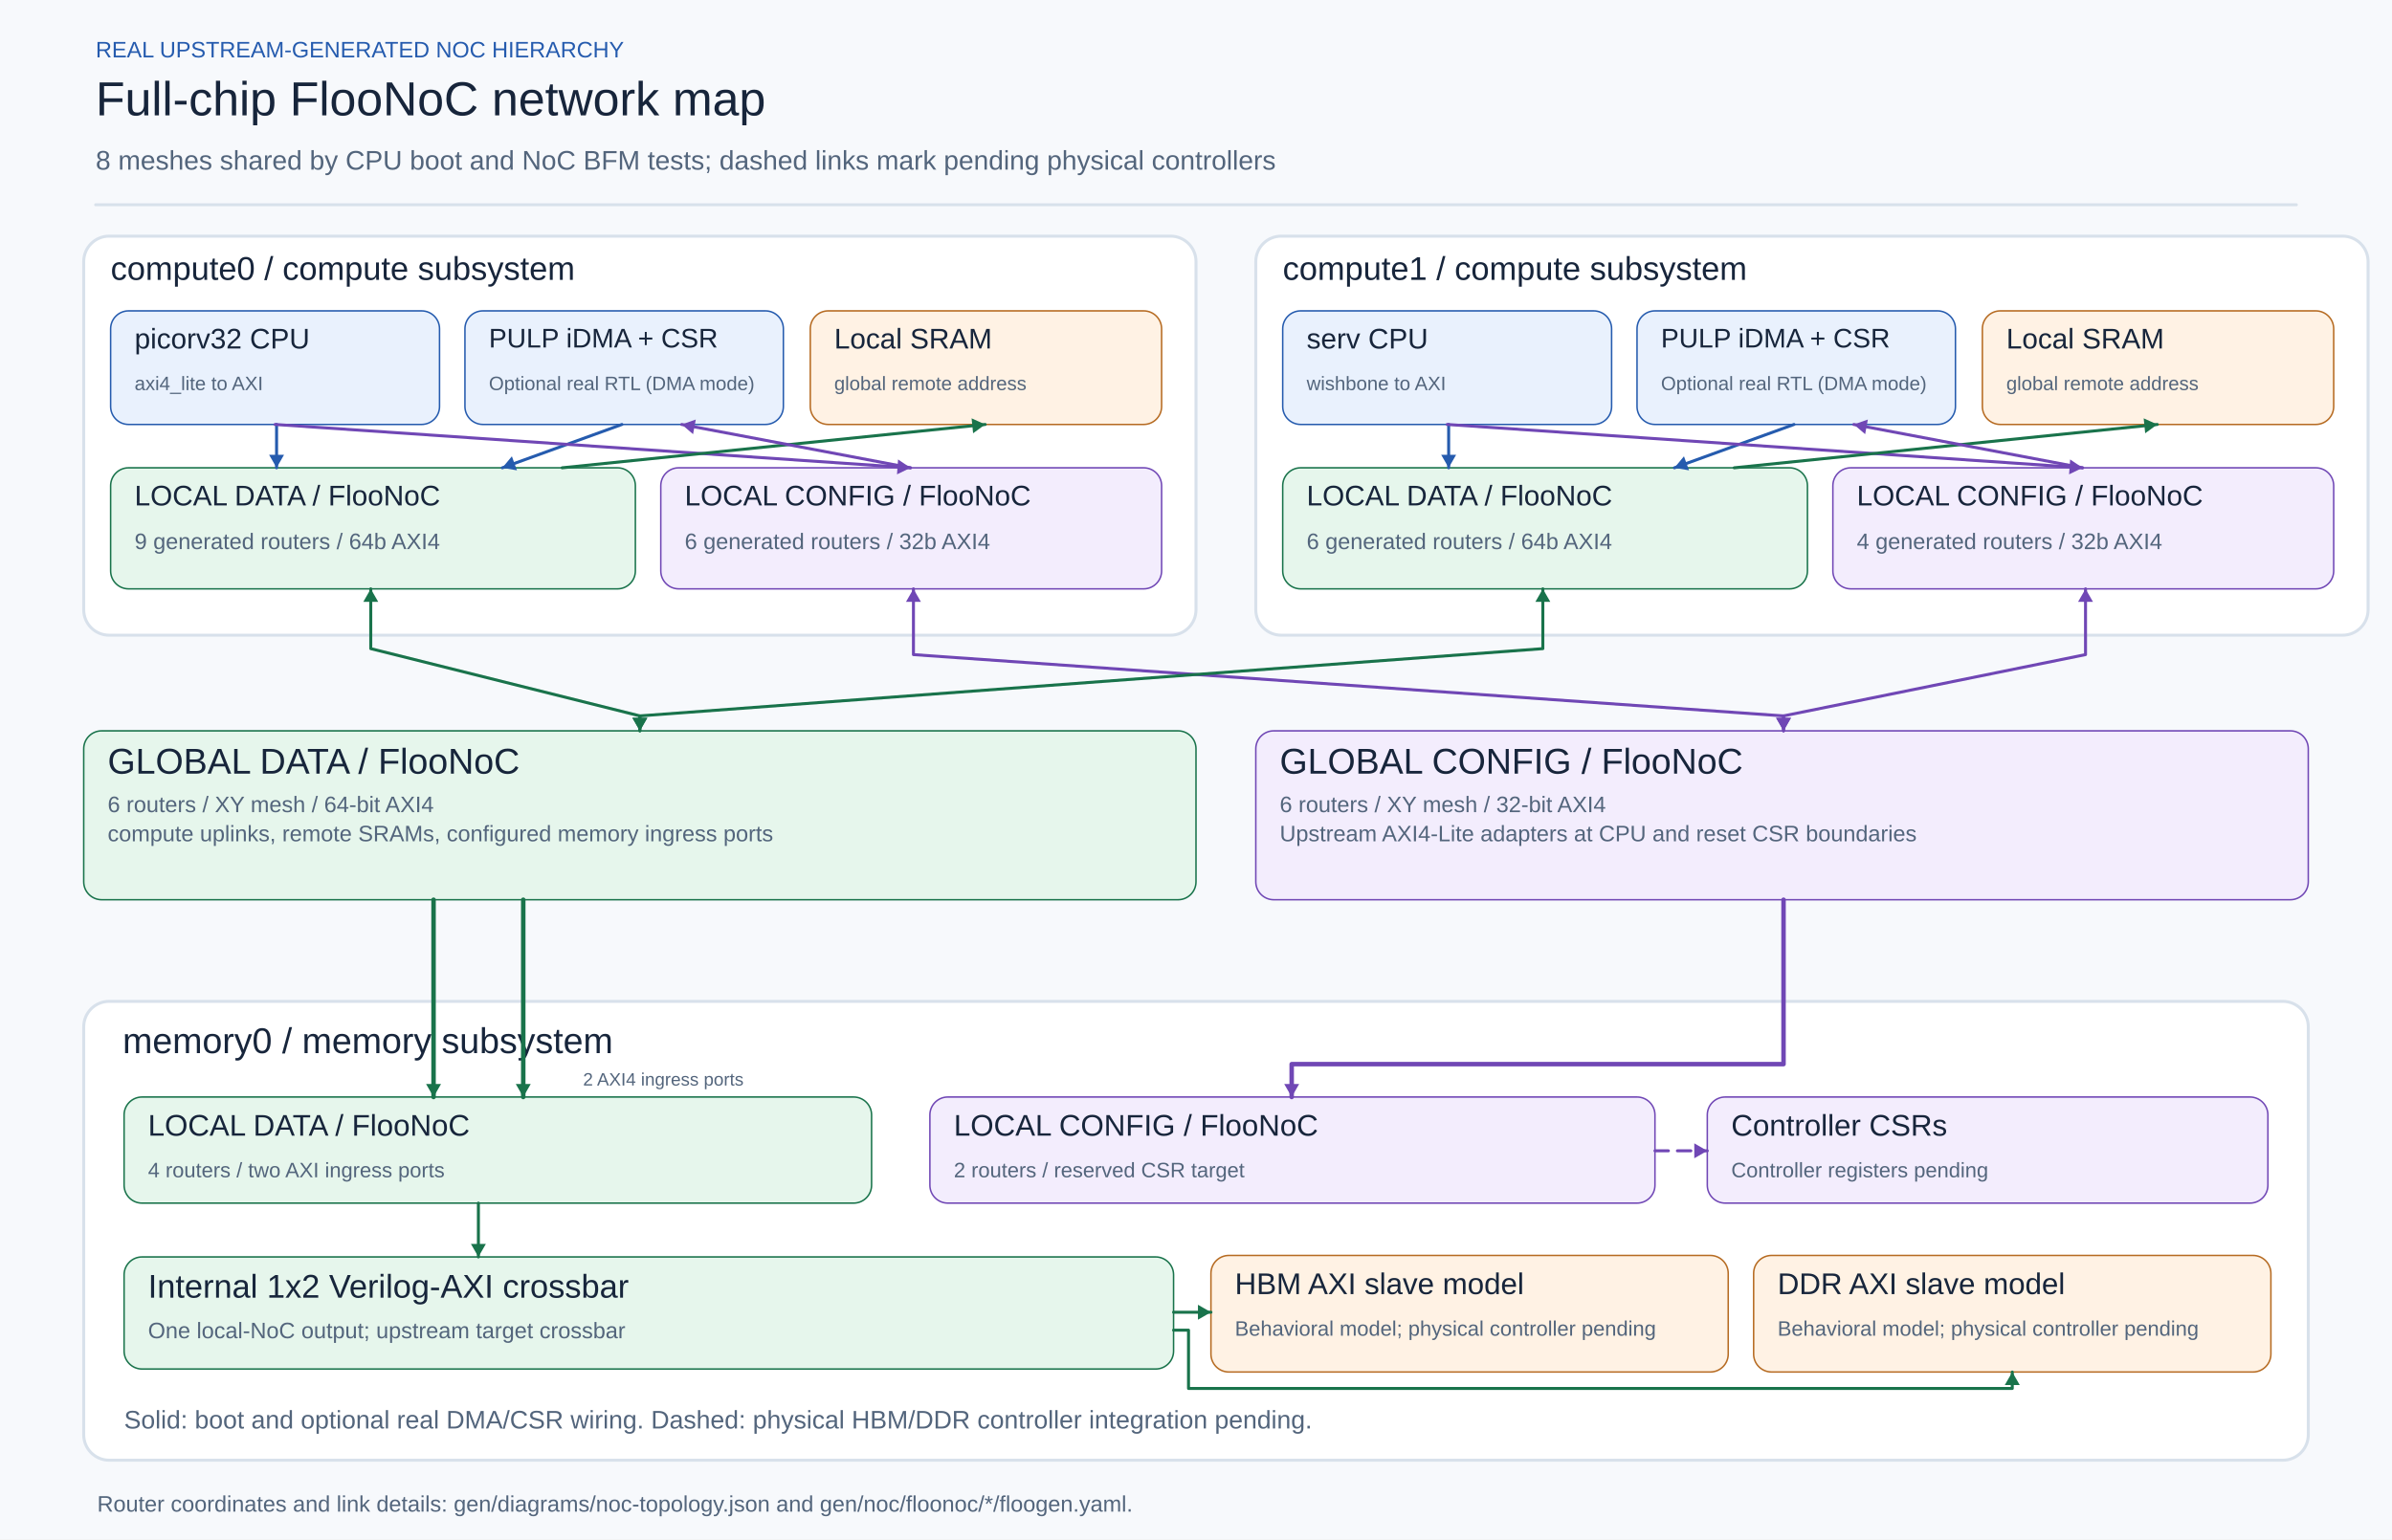
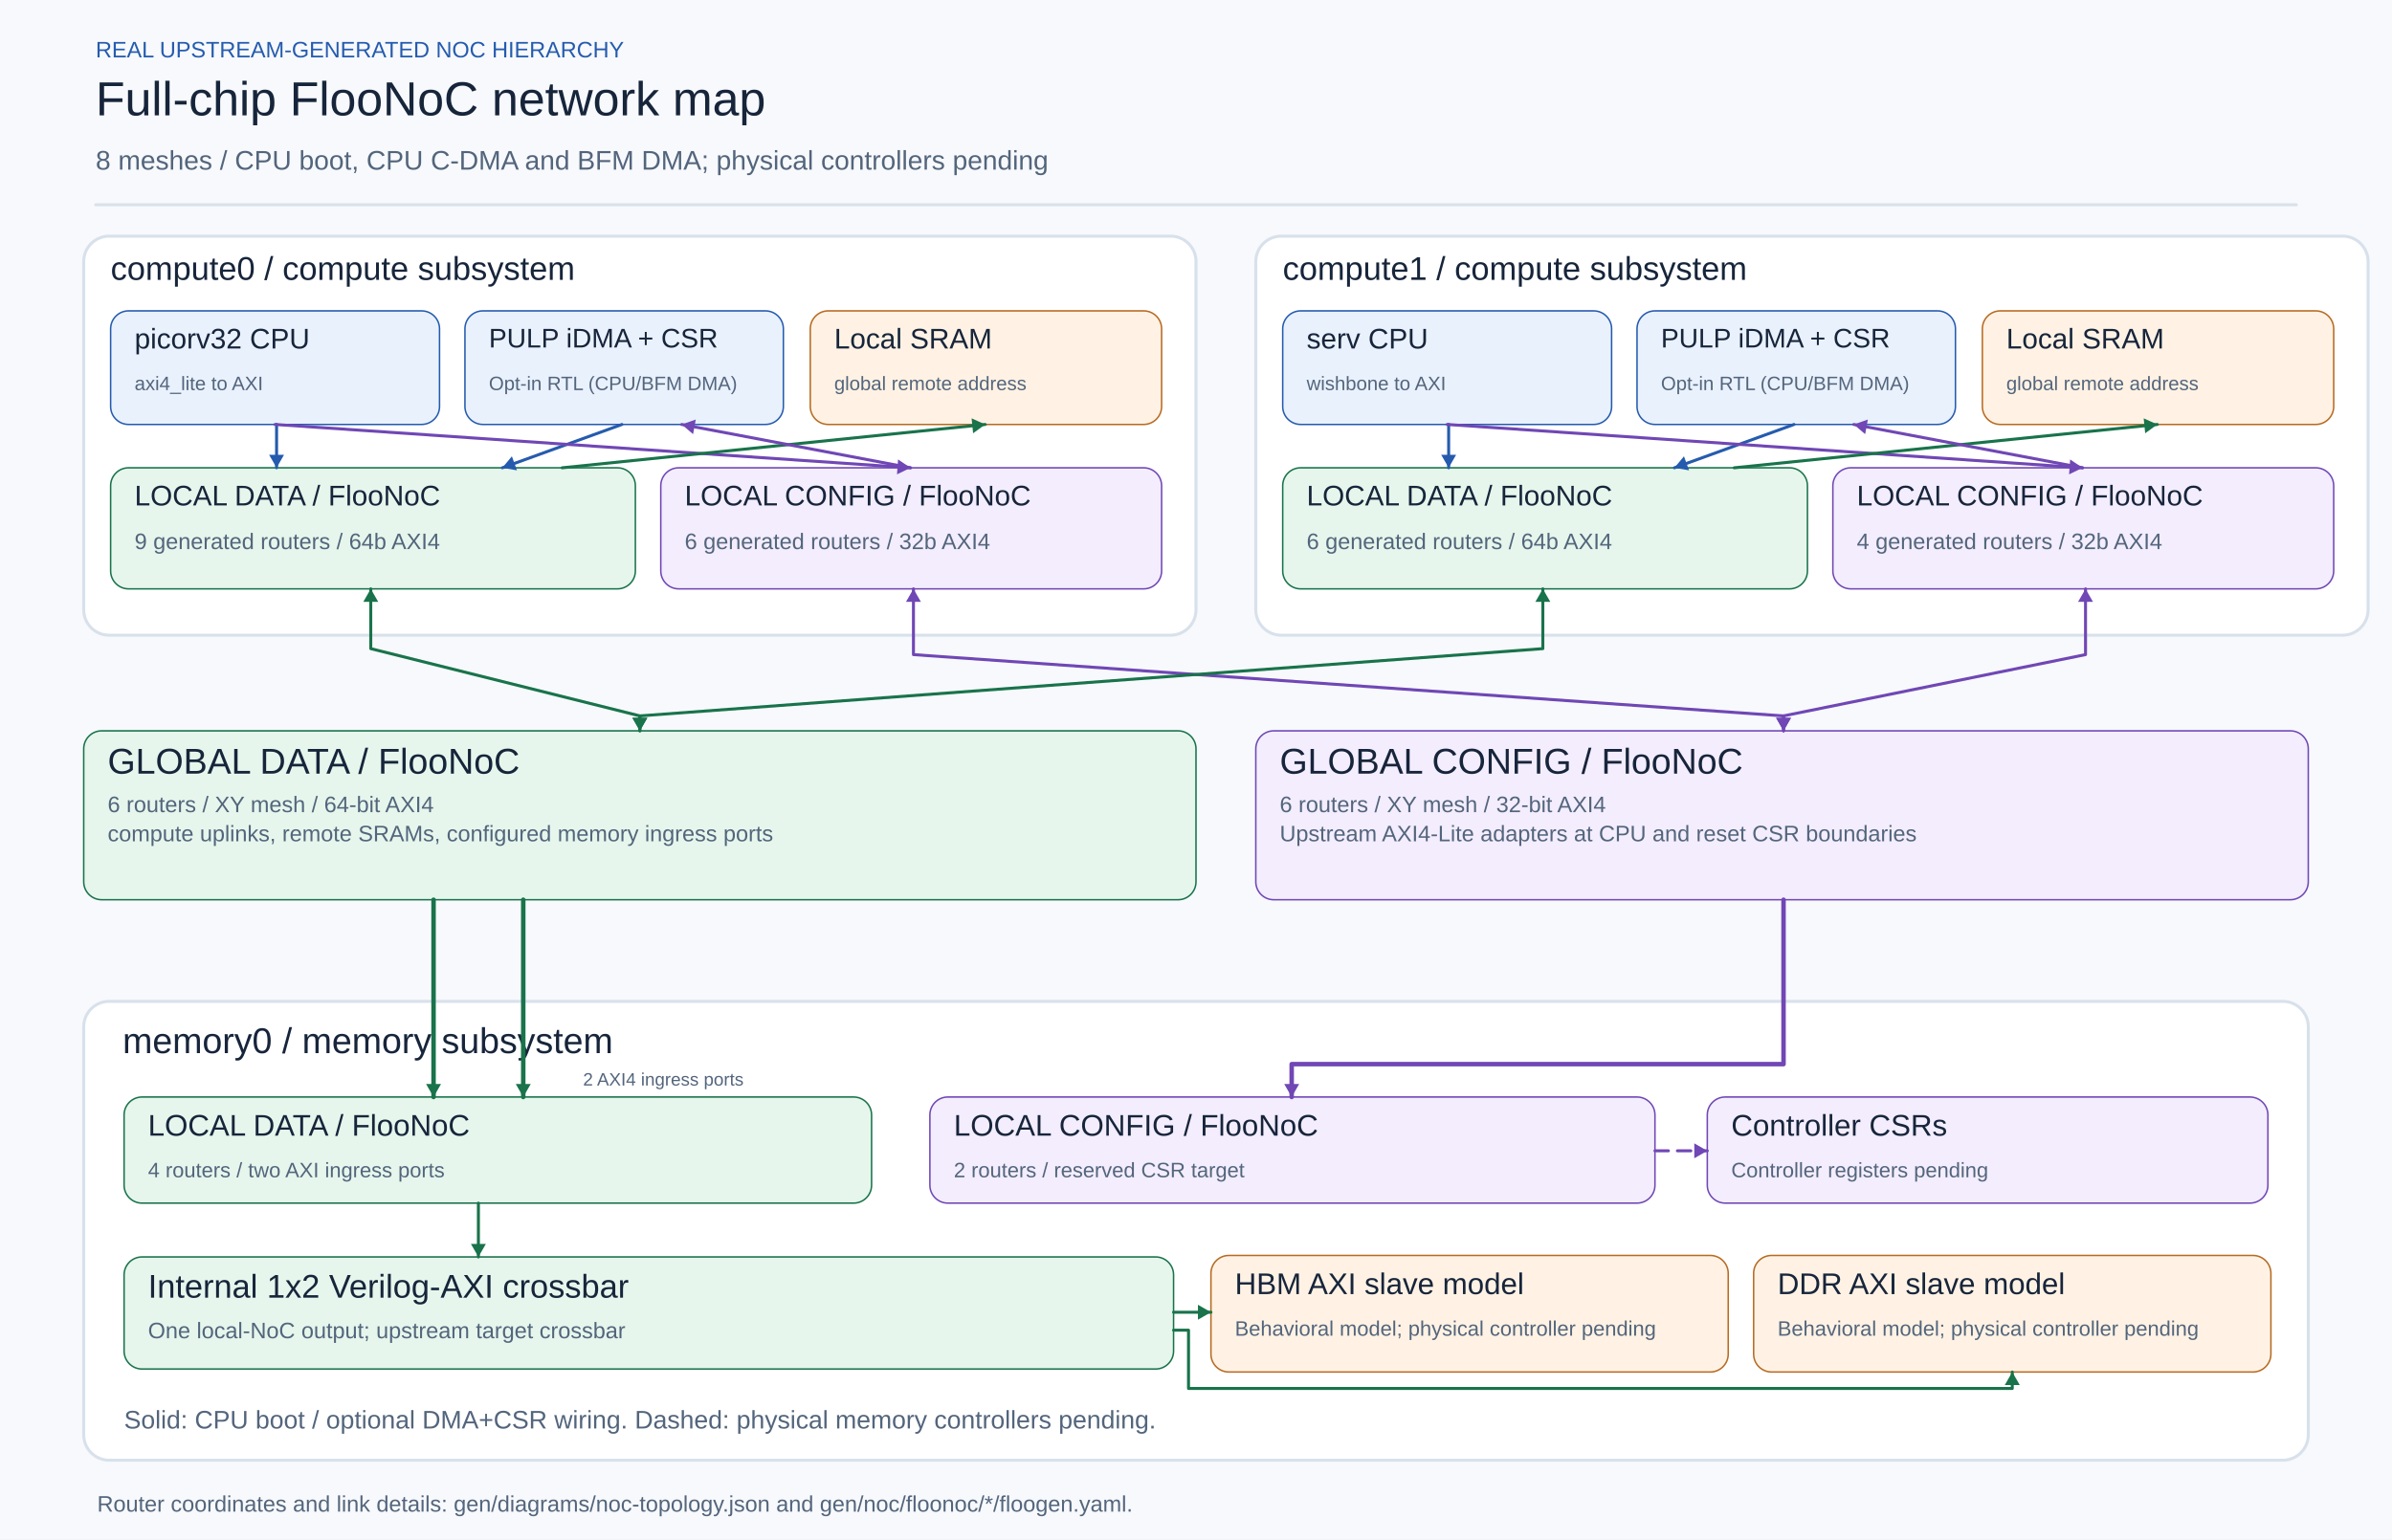
<svg xmlns="http://www.w3.org/2000/svg" width="1600" height="1030" viewBox="0 0 1600 1030" role="img" aria-label="Generated two-dimensional SoC diagram">
  <rect width="1600" height="1030" fill="#F7F9FC" />
  <text x="64.0" y="28.0" font-size="15" font-family="Arial, Helvetica, sans-serif" fill="#255BAE" text-anchor="start" dominant-baseline="hanging">REAL UPSTREAM-GENERATED NOC HIERARCHY</text>
  <text x="64.0" y="55.0" font-size="32" font-family="Arial, Helvetica, sans-serif" fill="#17253B" text-anchor="start" dominant-baseline="hanging">Full-chip FlooNoC network map</text>
-   <text x="64.0" y="101.0" font-size="18" font-family="Arial, Helvetica, sans-serif" fill="#53657C" text-anchor="start" dominant-baseline="hanging">8 meshes shared by CPU boot and NoC BFM tests; dashed links mark pending physical controllers</text>
+   <text x="64.0" y="101.0" font-size="18" font-family="Arial, Helvetica, sans-serif" fill="#53657C" text-anchor="start" dominant-baseline="hanging">8 meshes / CPU boot, CPU C-DMA and BFM DMA; physical controllers pending</text>
  <polyline points="64.0,137.0 1536.0,137.0" fill="none" stroke="#D8E1EB" stroke-width="2" stroke-linecap="round" stroke-linejoin="round" />
  <rect x="56.0" y="158.0" width="744.0" height="267.0" rx="17.0" fill="#FFFFFF" stroke="#D8E1EB" stroke-width="2" />
  <text x="74.0" y="172.0" font-size="22" font-family="Arial, Helvetica, sans-serif" fill="#17253B" text-anchor="start" dominant-baseline="hanging">compute0 / compute subsystem</text>
  <rect x="74.0" y="208.0" width="220.0" height="76.0" rx="12.0" fill="#E9F1FD" stroke="#255BAE" stroke-width="1" />
  <text x="90.0" y="220.0" font-size="19" font-family="Arial, Helvetica, sans-serif" fill="#17253B" text-anchor="start" dominant-baseline="hanging">picorv32 CPU</text>
  <text x="90.0" y="252.0" font-size="13" font-family="Arial, Helvetica, sans-serif" fill="#53657C" text-anchor="start" dominant-baseline="hanging">axi4_lite to AXI</text>
  <rect x="311.0" y="208.0" width="213.0" height="76.0" rx="12.0" fill="#E9F1FD" stroke="#255BAE" stroke-width="1" />
  <text x="327.0" y="220.0" font-size="18" font-family="Arial, Helvetica, sans-serif" fill="#17253B" text-anchor="start" dominant-baseline="hanging">PULP iDMA + CSR</text>
-   <text x="327.0" y="252.0" font-size="13" font-family="Arial, Helvetica, sans-serif" fill="#53657C" text-anchor="start" dominant-baseline="hanging">Optional real RTL (DMA mode)</text>
+   <text x="327.0" y="252.0" font-size="13" font-family="Arial, Helvetica, sans-serif" fill="#53657C" text-anchor="start" dominant-baseline="hanging">Opt-in RTL (CPU/BFM DMA)</text>
  <rect x="542.0" y="208.0" width="235.0" height="76.0" rx="12.0" fill="#FFF2E4" stroke="#B66B22" stroke-width="1" />
  <text x="558.0" y="220.0" font-size="19" font-family="Arial, Helvetica, sans-serif" fill="#17253B" text-anchor="start" dominant-baseline="hanging">Local SRAM</text>
  <text x="558.0" y="252.0" font-size="13" font-family="Arial, Helvetica, sans-serif" fill="#53657C" text-anchor="start" dominant-baseline="hanging">global remote address</text>
  <rect x="74.0" y="313.0" width="351.0" height="81.0" rx="12.0" fill="#E6F6EC" stroke="#19734B" stroke-width="1" />
  <text x="90.0" y="325.0" font-size="19" font-family="Arial, Helvetica, sans-serif" fill="#17253B" text-anchor="start" dominant-baseline="hanging">LOCAL DATA  /  FlooNoC</text>
  <text x="90.0" y="357.0" font-size="15" font-family="Arial, Helvetica, sans-serif" fill="#53657C" text-anchor="start" dominant-baseline="hanging">9 generated routers / 64b AXI4</text>
  <rect x="442.0" y="313.0" width="335.0" height="81.0" rx="12.0" fill="#F3EDFD" stroke="#7047B5" stroke-width="1" />
  <text x="458.0" y="325.0" font-size="19" font-family="Arial, Helvetica, sans-serif" fill="#17253B" text-anchor="start" dominant-baseline="hanging">LOCAL CONFIG  /  FlooNoC</text>
  <text x="458.0" y="357.0" font-size="15" font-family="Arial, Helvetica, sans-serif" fill="#53657C" text-anchor="start" dominant-baseline="hanging">6 generated routers / 32b AXI4</text>
  <polyline points="185.0,284.0 185.0,313.0" fill="none" stroke="#255BAE" stroke-width="2" stroke-linecap="round" stroke-linejoin="round" />
  <polygon points="185.0,313.0 180.0,304.3 190.0,304.3" fill="#255BAE" />
  <polyline points="416.0,284.0 336.0,313.0" fill="none" stroke="#255BAE" stroke-width="2" stroke-linecap="round" stroke-linejoin="round" />
  <polygon points="336.0,313.0 342.4,305.3 345.8,314.7" fill="#255BAE" />
  <polyline points="184.0,284.0 609.0,313.0" fill="none" stroke="#7047B5" stroke-width="2" stroke-linecap="round" stroke-linejoin="round" />
  <polygon points="609.0,313.0 600.0,317.4 600.7,307.4" fill="#7047B5" />
  <polyline points="376.0,313.0 659.0,284.0" fill="none" stroke="#19734B" stroke-width="2" stroke-linecap="round" stroke-linejoin="round" />
  <polygon points="659.0,284.0 650.9,289.9 649.9,279.9" fill="#19734B" />
  <polyline points="609.0,313.0 456.0,284.0" fill="none" stroke="#7047B5" stroke-width="2" stroke-linecap="round" stroke-linejoin="round" />
  <polygon points="456.0,284.0 465.4,280.7 463.6,290.5" fill="#7047B5" />
  <rect x="840.0" y="158.0" width="744.0" height="267.0" rx="17.0" fill="#FFFFFF" stroke="#D8E1EB" stroke-width="2" />
  <text x="858.0" y="172.0" font-size="22" font-family="Arial, Helvetica, sans-serif" fill="#17253B" text-anchor="start" dominant-baseline="hanging">compute1 / compute subsystem</text>
  <rect x="858.0" y="208.0" width="220.0" height="76.0" rx="12.0" fill="#E9F1FD" stroke="#255BAE" stroke-width="1" />
  <text x="874.0" y="220.0" font-size="19" font-family="Arial, Helvetica, sans-serif" fill="#17253B" text-anchor="start" dominant-baseline="hanging">serv CPU</text>
  <text x="874.0" y="252.0" font-size="13" font-family="Arial, Helvetica, sans-serif" fill="#53657C" text-anchor="start" dominant-baseline="hanging">wishbone to AXI</text>
  <rect x="1095.0" y="208.0" width="213.0" height="76.0" rx="12.0" fill="#E9F1FD" stroke="#255BAE" stroke-width="1" />
  <text x="1111.0" y="220.0" font-size="18" font-family="Arial, Helvetica, sans-serif" fill="#17253B" text-anchor="start" dominant-baseline="hanging">PULP iDMA + CSR</text>
-   <text x="1111.0" y="252.0" font-size="13" font-family="Arial, Helvetica, sans-serif" fill="#53657C" text-anchor="start" dominant-baseline="hanging">Optional real RTL (DMA mode)</text>
+   <text x="1111.0" y="252.0" font-size="13" font-family="Arial, Helvetica, sans-serif" fill="#53657C" text-anchor="start" dominant-baseline="hanging">Opt-in RTL (CPU/BFM DMA)</text>
  <rect x="1326.0" y="208.0" width="235.0" height="76.0" rx="12.0" fill="#FFF2E4" stroke="#B66B22" stroke-width="1" />
  <text x="1342.0" y="220.0" font-size="19" font-family="Arial, Helvetica, sans-serif" fill="#17253B" text-anchor="start" dominant-baseline="hanging">Local SRAM</text>
  <text x="1342.0" y="252.0" font-size="13" font-family="Arial, Helvetica, sans-serif" fill="#53657C" text-anchor="start" dominant-baseline="hanging">global remote address</text>
  <rect x="858.0" y="313.0" width="351.0" height="81.0" rx="12.0" fill="#E6F6EC" stroke="#19734B" stroke-width="1" />
  <text x="874.0" y="325.0" font-size="19" font-family="Arial, Helvetica, sans-serif" fill="#17253B" text-anchor="start" dominant-baseline="hanging">LOCAL DATA  /  FlooNoC</text>
  <text x="874.0" y="357.0" font-size="15" font-family="Arial, Helvetica, sans-serif" fill="#53657C" text-anchor="start" dominant-baseline="hanging">6 generated routers / 64b AXI4</text>
  <rect x="1226.0" y="313.0" width="335.0" height="81.0" rx="12.0" fill="#F3EDFD" stroke="#7047B5" stroke-width="1" />
  <text x="1242.0" y="325.0" font-size="19" font-family="Arial, Helvetica, sans-serif" fill="#17253B" text-anchor="start" dominant-baseline="hanging">LOCAL CONFIG  /  FlooNoC</text>
  <text x="1242.0" y="357.0" font-size="15" font-family="Arial, Helvetica, sans-serif" fill="#53657C" text-anchor="start" dominant-baseline="hanging">4 generated routers / 32b AXI4</text>
  <polyline points="969.0,284.0 969.0,313.0" fill="none" stroke="#255BAE" stroke-width="2" stroke-linecap="round" stroke-linejoin="round" />
  <polygon points="969.0,313.0 964.0,304.3 974.0,304.3" fill="#255BAE" />
  <polyline points="1200.0,284.0 1120.0,313.0" fill="none" stroke="#255BAE" stroke-width="2" stroke-linecap="round" stroke-linejoin="round" />
  <polygon points="1120.0,313.0 1126.4,305.3 1129.8,314.7" fill="#255BAE" />
  <polyline points="968.0,284.0 1393.0,313.0" fill="none" stroke="#7047B5" stroke-width="2" stroke-linecap="round" stroke-linejoin="round" />
  <polygon points="1393.0,313.0 1384.0,317.4 1384.7,307.4" fill="#7047B5" />
  <polyline points="1160.0,313.0 1443.0,284.0" fill="none" stroke="#19734B" stroke-width="2" stroke-linecap="round" stroke-linejoin="round" />
  <polygon points="1443.0,284.0 1434.9,289.9 1433.9,279.9" fill="#19734B" />
  <polyline points="1393.0,313.0 1240.0,284.0" fill="none" stroke="#7047B5" stroke-width="2" stroke-linecap="round" stroke-linejoin="round" />
  <polygon points="1240.0,284.0 1249.4,280.7 1247.6,290.5" fill="#7047B5" />
  <rect x="56.0" y="489.0" width="744.0" height="113.0" rx="12.0" fill="#E6F6EC" stroke="#19734B" stroke-width="1" />
  <text x="72.0" y="501.0" font-size="24" font-family="Arial, Helvetica, sans-serif" fill="#17253B" text-anchor="start" dominant-baseline="hanging">GLOBAL DATA / FlooNoC</text>
  <text x="72.0" y="533.0" font-size="15" font-family="Arial, Helvetica, sans-serif" fill="#53657C" text-anchor="start" dominant-baseline="hanging">6 routers / XY mesh / 64-bit AXI4</text>
  <text x="72.0" y="552.5" font-size="15" font-family="Arial, Helvetica, sans-serif" fill="#53657C" text-anchor="start" dominant-baseline="hanging">compute uplinks, remote SRAMs, configured memory ingress ports</text>
  <rect x="840.0" y="489.0" width="704.0" height="113.0" rx="12.0" fill="#F3EDFD" stroke="#7047B5" stroke-width="1" />
  <text x="856.0" y="501.0" font-size="24" font-family="Arial, Helvetica, sans-serif" fill="#17253B" text-anchor="start" dominant-baseline="hanging">GLOBAL CONFIG / FlooNoC</text>
  <text x="856.0" y="533.0" font-size="15" font-family="Arial, Helvetica, sans-serif" fill="#53657C" text-anchor="start" dominant-baseline="hanging">6 routers / XY mesh / 32-bit AXI4</text>
  <text x="856.0" y="552.5" font-size="15" font-family="Arial, Helvetica, sans-serif" fill="#53657C" text-anchor="start" dominant-baseline="hanging">Upstream AXI4-Lite adapters at CPU and reset CSR boundaries</text>
  <polyline points="248.0,394.0 248.0,434.0 428.0,479.0 428.0,489.0" fill="none" stroke="#19734B" stroke-width="2" stroke-linecap="round" stroke-linejoin="round" />
  <polygon points="428.0,489.0 423.0,480.3 433.0,480.3" fill="#19734B" />
  <polygon points="248.0,394.0 253.0,402.7 243.0,402.7" fill="#19734B" />
  <polyline points="611.0,394.0 611.0,438.0 1193.0,479.0 1193.0,489.0" fill="none" stroke="#7047B5" stroke-width="2" stroke-linecap="round" stroke-linejoin="round" />
  <polygon points="1193.0,489.0 1188.0,480.3 1198.0,480.3" fill="#7047B5" />
  <polygon points="611.0,394.0 616.0,402.7 606.0,402.7" fill="#7047B5" />
  <polyline points="1032.0,394.0 1032.0,434.0 428.0,479.0 428.0,489.0" fill="none" stroke="#19734B" stroke-width="2" stroke-linecap="round" stroke-linejoin="round" />
  <polygon points="428.0,489.0 423.0,480.3 433.0,480.3" fill="#19734B" />
  <polygon points="1032.0,394.0 1037.0,402.7 1027.0,402.7" fill="#19734B" />
  <polyline points="1395.0,394.0 1395.0,438.0 1193.0,479.0 1193.0,489.0" fill="none" stroke="#7047B5" stroke-width="2" stroke-linecap="round" stroke-linejoin="round" />
  <polygon points="1193.0,489.0 1188.0,480.3 1198.0,480.3" fill="#7047B5" />
  <polygon points="1395.0,394.0 1400.0,402.7 1390.0,402.7" fill="#7047B5" />
  <rect x="56.0" y="670.0" width="1488.0" height="307.0" rx="17.0" fill="#FFFFFF" stroke="#D8E1EB" stroke-width="2" />
  <text x="82.0" y="688.0" font-size="24" font-family="Arial, Helvetica, sans-serif" fill="#17253B" text-anchor="start" dominant-baseline="hanging">memory0 / memory subsystem</text>
  <rect x="83.0" y="734.0" width="500.0" height="71.0" rx="12.0" fill="#E6F6EC" stroke="#19734B" stroke-width="1" />
  <text x="99.0" y="746.0" font-size="20" font-family="Arial, Helvetica, sans-serif" fill="#17253B" text-anchor="start" dominant-baseline="hanging">LOCAL DATA / FlooNoC</text>
  <text x="99.0" y="778.0" font-size="14" font-family="Arial, Helvetica, sans-serif" fill="#53657C" text-anchor="start" dominant-baseline="hanging">4 routers / two AXI ingress ports</text>
  <rect x="622.0" y="734.0" width="485.0" height="71.0" rx="12.0" fill="#F3EDFD" stroke="#7047B5" stroke-width="1" />
  <text x="638.0" y="746.0" font-size="20" font-family="Arial, Helvetica, sans-serif" fill="#17253B" text-anchor="start" dominant-baseline="hanging">LOCAL CONFIG / FlooNoC</text>
  <text x="638.0" y="778.0" font-size="14" font-family="Arial, Helvetica, sans-serif" fill="#53657C" text-anchor="start" dominant-baseline="hanging">2 routers / reserved CSR target</text>
  <rect x="1142.0" y="734.0" width="375.0" height="71.0" rx="12.0" fill="#F3EDFD" stroke="#7047B5" stroke-width="1" />
  <text x="1158.0" y="746.0" font-size="20" font-family="Arial, Helvetica, sans-serif" fill="#17253B" text-anchor="start" dominant-baseline="hanging">Controller CSRs</text>
  <text x="1158.0" y="778.0" font-size="14" font-family="Arial, Helvetica, sans-serif" fill="#53657C" text-anchor="start" dominant-baseline="hanging">Controller registers pending</text>
  <polyline points="1107.0,770.0 1142.0,770.0" fill="none" stroke="#7047B5" stroke-width="2" stroke-linecap="round" stroke-linejoin="round" stroke-dasharray="9 6" />
  <polygon points="1142.0,770.0 1133.3,775.0 1133.3,765.0" fill="#7047B5" />
  <rect x="83.0" y="841.0" width="702.0" height="75.0" rx="12.0" fill="#E6F6EC" stroke="#19734B" stroke-width="1" />
  <text x="99.0" y="853.0" font-size="22" font-family="Arial, Helvetica, sans-serif" fill="#17253B" text-anchor="start" dominant-baseline="hanging">Internal 1x2 Verilog-AXI crossbar</text>
  <text x="99.0" y="885.0" font-size="15" font-family="Arial, Helvetica, sans-serif" fill="#53657C" text-anchor="start" dominant-baseline="hanging">One local-NoC output; upstream target crossbar</text>
  <rect x="810.0" y="840.0" width="346.0" height="78.0" rx="12.0" fill="#FFF2E4" stroke="#B66B22" stroke-width="1" />
  <text x="826.0" y="852.0" font-size="20" font-family="Arial, Helvetica, sans-serif" fill="#17253B" text-anchor="start" dominant-baseline="hanging">HBM AXI slave model</text>
  <text x="826.0" y="884.0" font-size="14" font-family="Arial, Helvetica, sans-serif" fill="#53657C" text-anchor="start" dominant-baseline="hanging">Behavioral model; physical controller pending</text>
  <polyline points="785.0,878.0 810.0,878.0" fill="none" stroke="#19734B" stroke-width="2" stroke-linecap="round" stroke-linejoin="round" />
  <polygon points="810.0,878.0 801.3,883.0 801.3,873.0" fill="#19734B" />
  <rect x="1173.0" y="840.0" width="346.0" height="78.0" rx="12.0" fill="#FFF2E4" stroke="#B66B22" stroke-width="1" />
  <text x="1189.0" y="852.0" font-size="20" font-family="Arial, Helvetica, sans-serif" fill="#17253B" text-anchor="start" dominant-baseline="hanging">DDR AXI slave model</text>
  <text x="1189.0" y="884.0" font-size="14" font-family="Arial, Helvetica, sans-serif" fill="#53657C" text-anchor="start" dominant-baseline="hanging">Behavioral model; physical controller pending</text>
  <polyline points="785.0,890.0 795.0,890.0 795.0,929.0 1346.0,929.0 1346.0,918.0" fill="none" stroke="#19734B" stroke-width="2" stroke-linecap="round" stroke-linejoin="round" />
  <polygon points="1346.0,918.0 1351.0,926.7 1341.0,926.7" fill="#19734B" />
  <polyline points="290.0,602.0 290.0,734.0" fill="none" stroke="#19734B" stroke-width="3" stroke-linecap="round" stroke-linejoin="round" />
  <polygon points="290.0,734.0 285.0,725.3 295.0,725.3" fill="#19734B" />
  <polyline points="350.0,602.0 350.0,734.0" fill="none" stroke="#19734B" stroke-width="3" stroke-linecap="round" stroke-linejoin="round" />
  <polygon points="350.0,734.0 345.0,725.3 355.0,725.3" fill="#19734B" />
  <text x="390.0" y="718.0" font-size="12" font-family="Arial, Helvetica, sans-serif" fill="#53657C" text-anchor="start" dominant-baseline="hanging">2 AXI4 ingress ports</text>
  <polyline points="1193.0,602.0 1193.0,712.0 864.0,712.0 864.0,734.0" fill="none" stroke="#7047B5" stroke-width="3" stroke-linecap="round" stroke-linejoin="round" />
  <polygon points="864.0,734.0 859.0,725.3 869.0,725.3" fill="#7047B5" />
  <polyline points="320.0,805.0 320.0,841.0" fill="none" stroke="#19734B" stroke-width="2" stroke-linecap="round" stroke-linejoin="round" />
  <polygon points="320.0,841.0 315.0,832.3 325.0,832.3" fill="#19734B" />
-   <text x="83.0" y="944.0" font-size="17" font-family="Arial, Helvetica, sans-serif" fill="#53657C" text-anchor="start" dominant-baseline="hanging">Solid: boot and optional real DMA/CSR wiring. Dashed: physical HBM/DDR controller integration pending.</text>
+   <text x="83.0" y="944.0" font-size="17" font-family="Arial, Helvetica, sans-serif" fill="#53657C" text-anchor="start" dominant-baseline="hanging">Solid: CPU boot / optional DMA+CSR wiring. Dashed: physical memory controllers pending.</text>
  <text x="65.0" y="1001.0" font-size="15" font-family="Arial, Helvetica, sans-serif" fill="#53657C" text-anchor="start" dominant-baseline="hanging">Router coordinates and link details: gen/diagrams/noc-topology.json and gen/noc/floonoc/*/floogen.yaml.</text>
</svg>
